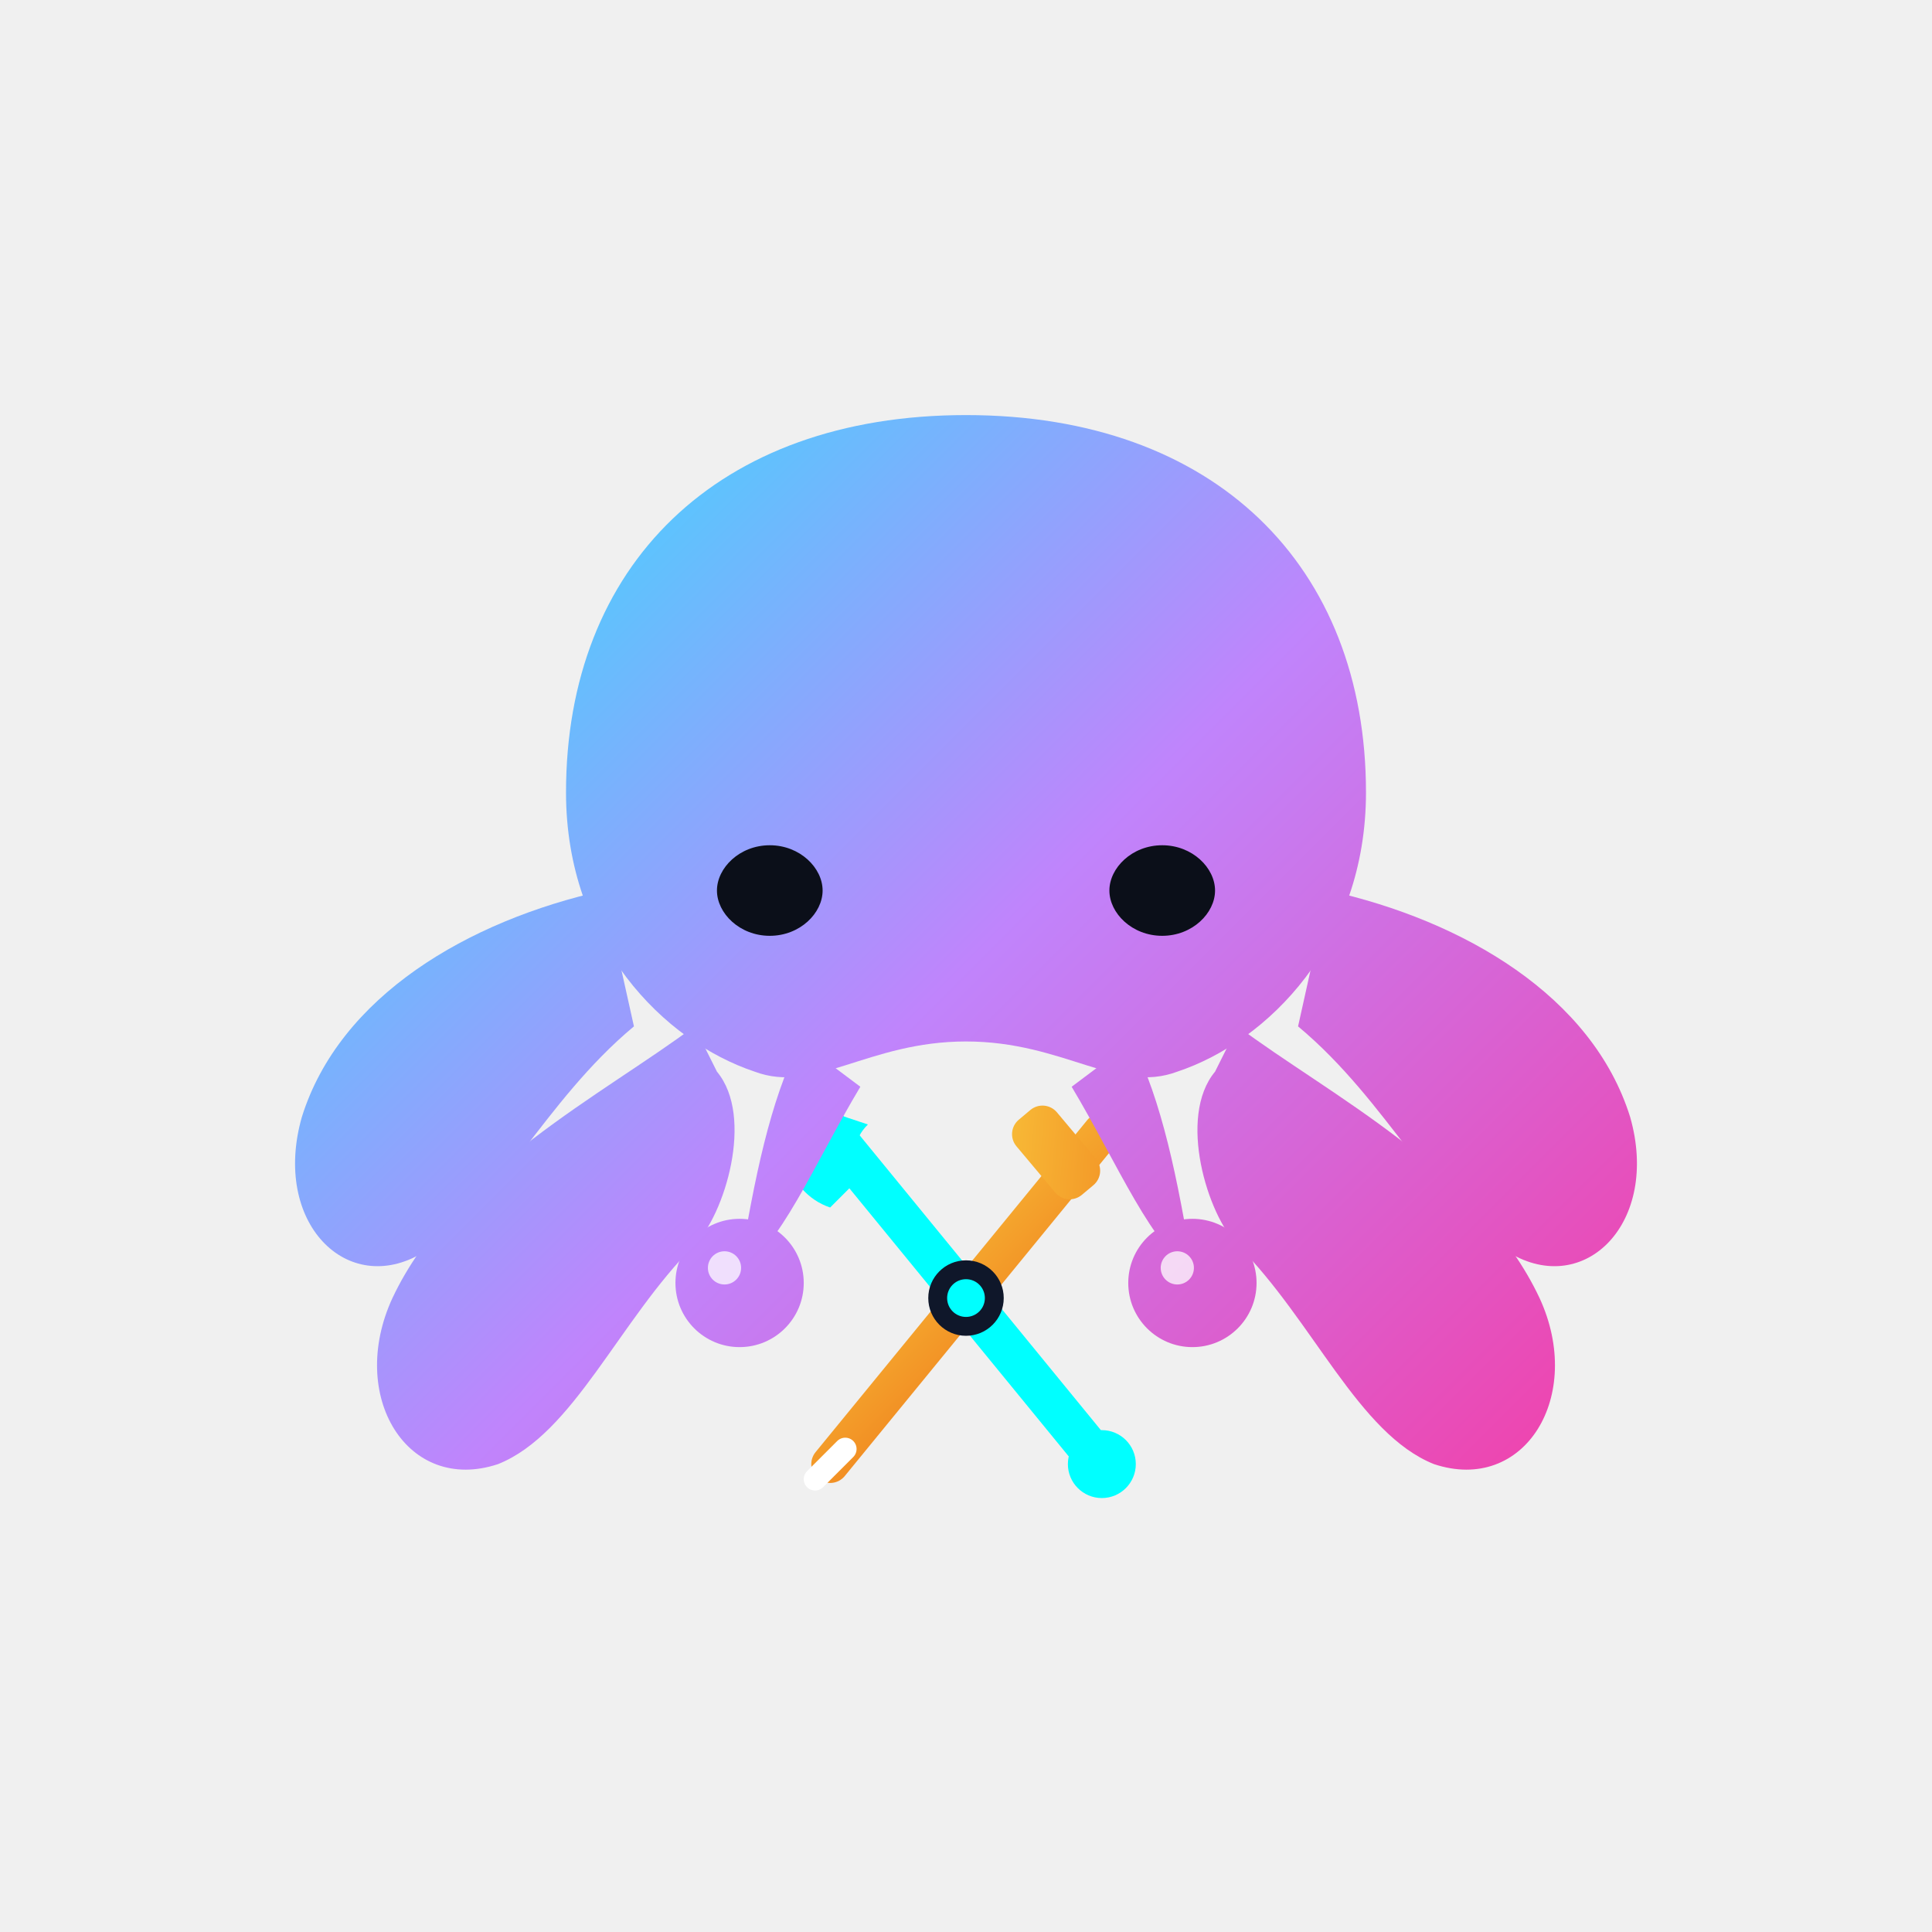
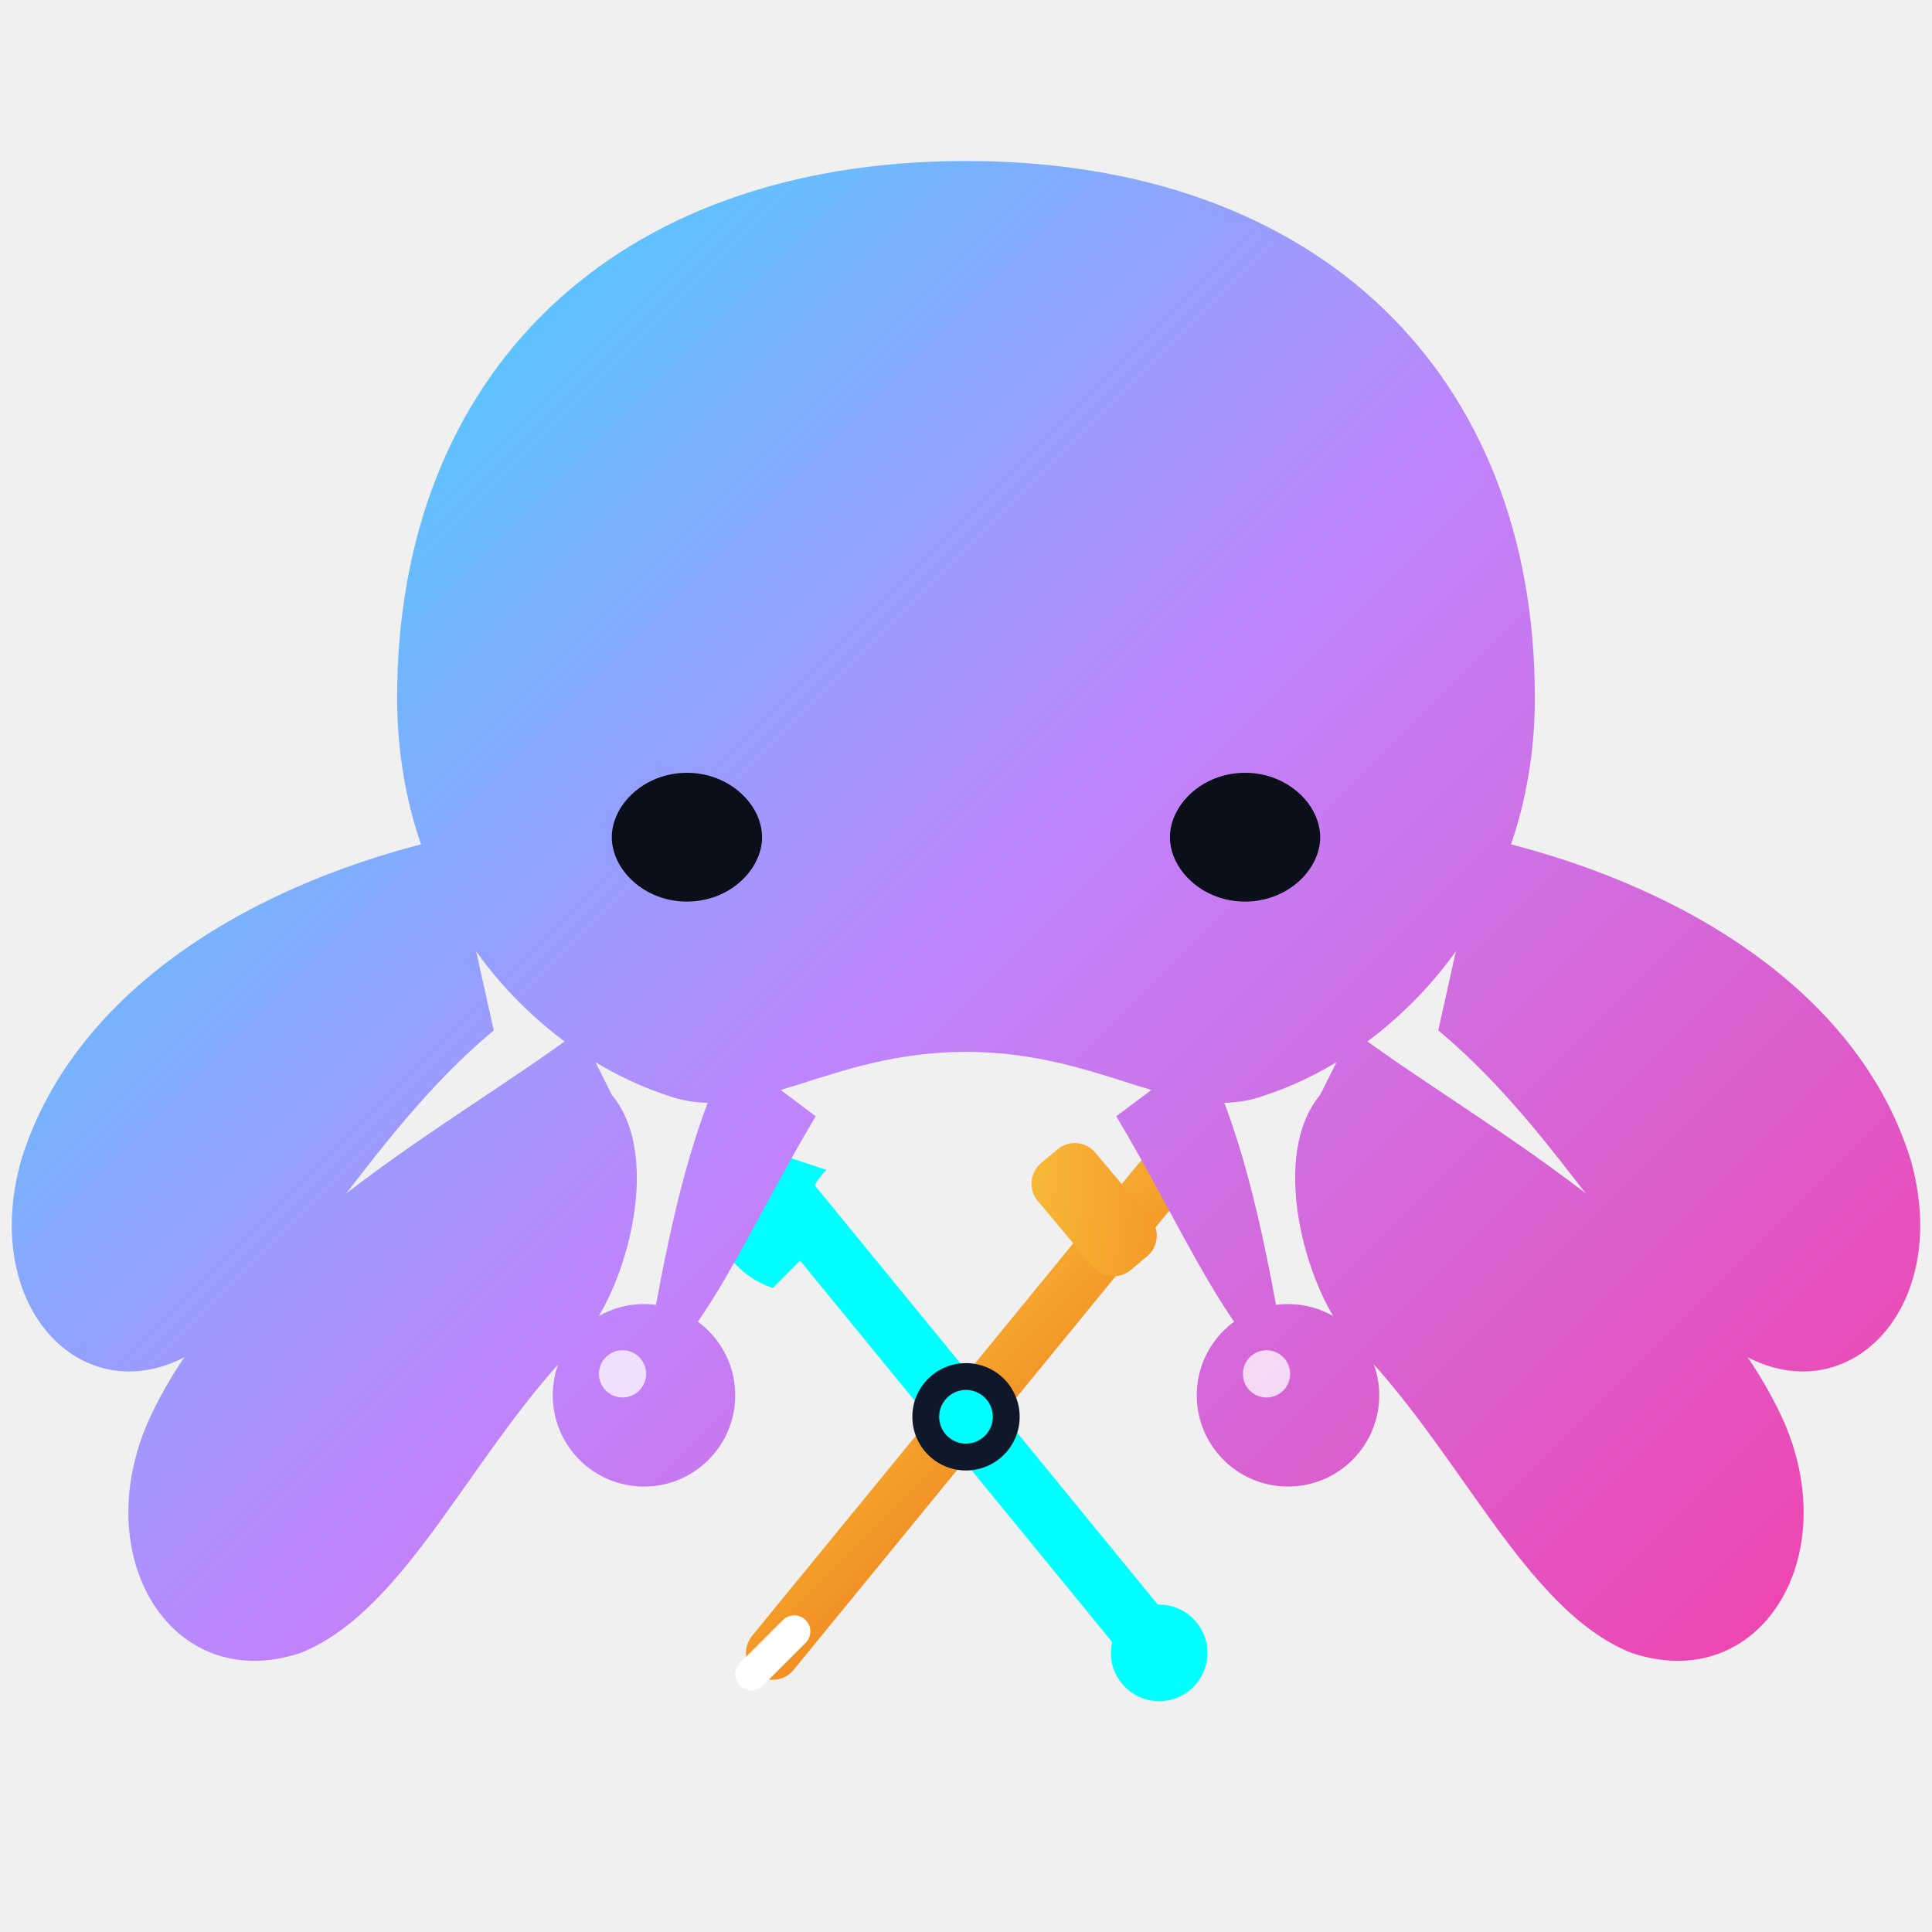
- <svg xmlns="http://www.w3.org/2000/svg" width="256" height="256" viewBox="0 0 256 256" fill="none">
+ <svg xmlns="http://www.w3.org/2000/svg" width="256" height="256" viewBox="38 40 180 180" fill="none">
  <defs>
    <linearGradient id="octoGradient" x1="32" y1="32" x2="224" y2="224" gradientUnits="userSpaceOnUse">
      <stop offset="0%" stop-color="#00FFFF" />
      <stop offset="50%" stop-color="#C084FC" />
      <stop offset="100%" stop-color="#FF2E93" />
    </linearGradient>
    <linearGradient id="toolAmberGrad" x1="110" y1="150" x2="150" y2="190" gradientUnits="userSpaceOnUse">
      <stop offset="0%" stop-color="#FDE047" />
      <stop offset="100%" stop-color="#EA580C" />
    </linearGradient>
  </defs>
  <g fill="url(#octoGradient)">
    <path d="M128 55 C95 55 75 75 75 105 C75 125 88 138 100 142 C108 145 115 138 128 138 C141 138 148 145 156 142 C168 138 181 125 181 105 C181 75 161 55 128 55 Z" />
    <path d="M102 112 C98 112 95 115 95 118 C95 121 98 124 102 124 C106 124 109 121 109 118 C109 115 106 112 102 112 Z" fill="#0B0F19" />
    <path d="M154 112 C150 112 147 115 147 118 C147 121 150 124 154 124 C158 124 161 121 161 118 C161 115 158 112 154 112 Z" fill="#0B0F19" />
    <path d="M92 136 C80 145 60 155 52 172 C46 185 54 198 66 194 C76 190 82 175 92 165 C96 161 100 148 95 142 Z" />
    <path d="M80 118 C62 122 45 132 40 148 C36 162 46 172 56 166 C66 160 72 146 84 136 Z" />
    <path d="M164 136 C176 145 196 155 204 172 C210 185 202 198 190 194 C180 190 174 175 164 165 C160 161 156 148 161 142 Z" />
    <path d="M176 118 C194 122 211 132 216 148 C220 162 210 172 200 166 C190 160 184 146 172 136 Z" />
  </g>
  <g>
    <path d="M110 150 L146 194" stroke="#00FFFF" stroke-width="5.5" stroke-linecap="round" />
    <path d="M106 146 C102 150 104 158 110 160 L115 155 C113 153 113 151 115 149 Z" fill="#00FFFF" />
    <circle cx="146" cy="194" r="4.5" fill="#00FFFF" />
    <path d="M146 150 L110 194" stroke="url(#toolAmberGrad)" stroke-width="5" stroke-linecap="round" />
    <rect x="136" y="146" width="7" height="13" rx="2.5" transform="rotate(-40 140 152)" fill="url(#toolAmberGrad)" />
    <line x1="112" y1="192" x2="108" y2="196" stroke="#FFFFFF" stroke-width="3" stroke-linecap="round" />
    <circle cx="128" cy="172" r="5" fill="#0F172A" />
    <circle cx="128" cy="172" r="2.5" fill="#00FFFF" />
  </g>
  <g fill="url(#octoGradient)">
    <path d="M106 138 C102 146 100 156 98 168 C103 166 108 154 114 144 Z" />
    <path d="M150 138 C154 146 156 156 158 168 C153 166 148 154 142 144 Z" />
  </g>
  <g>
    <circle cx="98" cy="170" r="8.5" fill="url(#octoGradient)" />
    <circle cx="96" cy="168" r="2.2" fill="#FFFFFF" opacity="0.75" />
    <circle cx="158" cy="170" r="8.5" fill="url(#octoGradient)" />
    <circle cx="156" cy="168" r="2.2" fill="#FFFFFF" opacity="0.75" />
  </g>
</svg>
